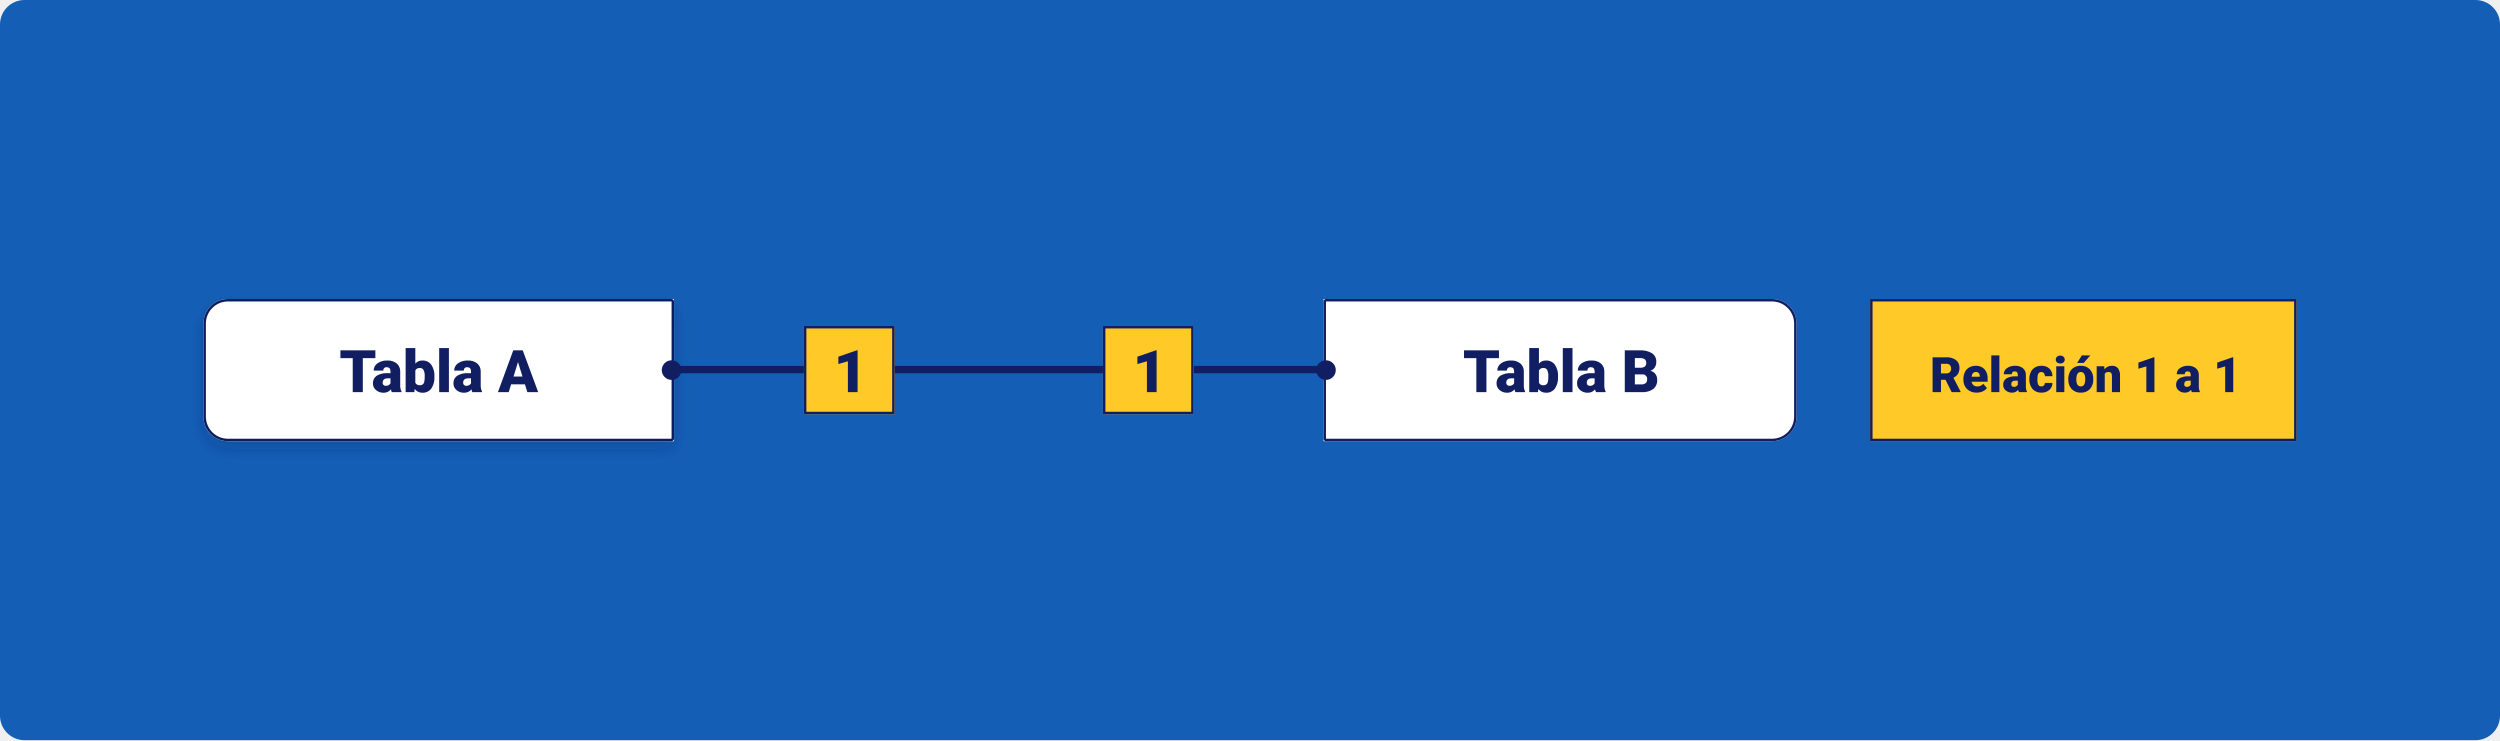
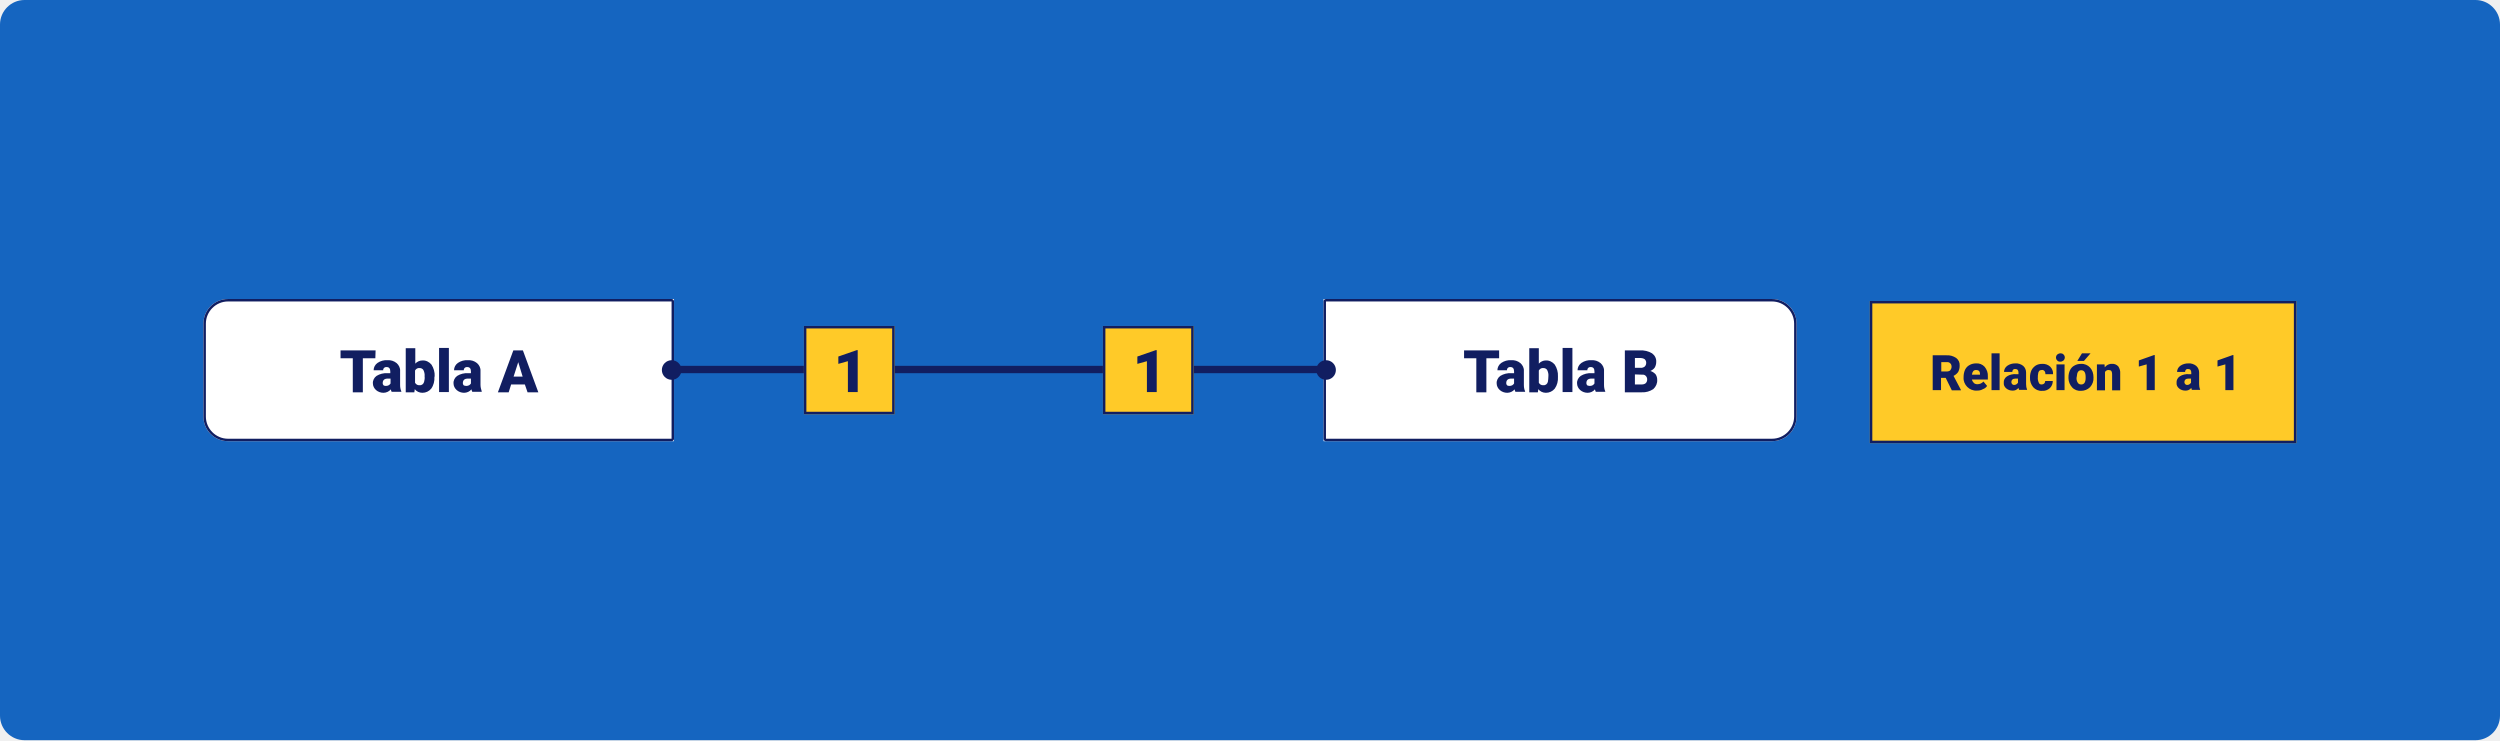
- <svg xmlns="http://www.w3.org/2000/svg" width="1020" height="302" viewBox="0 0 1020 302">
-   <defs>
-     <filter id="Rectángulo_4886" x="74" y="116" width="210" height="76" filterUnits="userSpaceOnUse">
-       <feOffset dy="3" input="SourceAlpha" />
-       <feGaussianBlur stdDeviation="3" result="blur" />
-       <feFlood flood-color="#05206a" flood-opacity="0.251" />
-       <feComposite operator="in" in2="blur" />
-       <feComposite in="SourceGraphic" />
-     </filter>
-   </defs>
-   <g id="Grupo_55172" data-name="Grupo 55172" transform="translate(-284 -3521)">
-     <g id="Grupo_55173" data-name="Grupo 55173">
-       <rect id="marek-piwnicki-LGgKrtjNsoI-unsplash" width="1020" height="302" rx="10" transform="translate(284 3521)" fill="#1565c0" style="mix-blend-mode: multiply;isolation: isolate" />
-       <g id="Grupo_20817" data-name="Grupo 20817" transform="translate(366.641 3642.561)">
-         <g transform="matrix(1, 0, 0, 1, -82.64, -121.56)" filter="url(#Rectángulo_4886)">
-           <g id="Rectángulo_4886-2" data-name="Rectángulo 4886" transform="translate(83 122)" fill="#fff" stroke="#111e61" stroke-width="1">
-             <path d="M10,0H192a0,0,0,0,1,0,0V58a0,0,0,0,1,0,0H10A10,10,0,0,1,0,48V10A10,10,0,0,1,10,0Z" stroke="none" />
-             <path d="M10,.5H191a.5.5,0,0,1,.5.5V57a.5.5,0,0,1-.5.5H10A9.5,9.5,0,0,1,.5,48V10A9.5,9.5,0,0,1,10,.5Z" fill="none" />
+ <svg xmlns="http://www.w3.org/2000/svg" version="1.1" id="Layer_1" x="0px" y="0px" viewBox="0 0 1020 302" style="enable-background:new 0 0 1020 302;" xml:space="preserve">
+   <style type="text/css">
+ 	.st0{fill:#1565C0;}
+ 	.st1{fill:#FFFFFF;}
+ 	.st2{fill:none;stroke:#111E61;}
+ 	.st3{fill:#FFCA28;}
+ 	.st4{fill:none;stroke:#111E61;stroke-width:3;}
+ 	.st5{fill:#111E61;}
+ </style>
+   <g id="Grupo_55172" transform="translate(-284 -3521)">
+     <g id="Grupo_55173">
+       <path id="marek-piwnicki-LGgKrtjNsoI-unsplash" class="st0" d="M294,3521h1000c5.5,0,10,4.5,10,10v282c0,5.5-4.5,10-10,10H294    c-5.5,0-10-4.5-10-10v-282C284,3525.5,288.5,3521,294,3521z" />
+       <g id="Grupo_20817" transform="translate(366.641 3642.561)">
+         <g transform="matrix(1, 0, 0, 1, -82.64, -121.56)">
+           <g id="Rectángulo_4886-2" transform="translate(83 122)">
+             <path class="st1" d="M10,0h182l0,0v58l0,0H10C4.5,58,0,53.5,0,48V10C0,4.5,4.5,0,10,0z" />
+             <path class="st2" d="M10,0.5h181c0.3,0,0.5,0.2,0.5,0.5v56c0,0.3-0.2,0.5-0.5,0.5H10c-5.2,0-9.5-4.3-9.5-9.5V10       C0.5,4.8,4.8,0.5,10,0.5z" />
          </g>
        </g>
-         <g id="Rectángulo_4887" data-name="Rectángulo 4887" transform="translate(457.36 0.439)" fill="#fff" stroke="#111e61" stroke-width="1">
-           <path d="M0,0H183a10,10,0,0,1,10,10V48a10,10,0,0,1-10,10H0a0,0,0,0,1,0,0V0A0,0,0,0,1,0,0Z" stroke="none" />
-           <path d="M1,.5H183a9.5,9.5,0,0,1,9.5,9.5V48a9.5,9.5,0,0,1-9.5,9.5H1A.5.5,0,0,1,.5,57V1A.5.5,0,0,1,1,.5Z" fill="none" />
+         <g id="Rectángulo_4887" transform="translate(457.36 0.439)">
+           <path class="st1" d="M0,0h183c5.5,0,10,4.5,10,10v38c0,5.5-4.5,10-10,10H0l0,0V0L0,0z" />
+           <path class="st2" d="M1,0.5h182c5.2,0,9.5,4.3,9.5,9.5v38c0,5.2-4.3,9.5-9.5,9.5H1c-0.3,0-0.5-0.2-0.5-0.5V1      C0.5,0.7,0.7,0.5,1,0.5z" />
        </g>
-         <g id="Rectángulo_4891" data-name="Rectángulo 4891" transform="translate(680.36 0.439)" fill="#ffca28" stroke="#111e61" stroke-width="1">
-           <rect width="174" height="58" stroke="none" />
-           <rect x="0.5" y="0.5" width="173" height="57" fill="none" />
+         <g id="Rectángulo_4891" transform="translate(680.36 0.439)">
+           <rect x="-0.1" y="0.8" class="st3" width="174" height="58" />
+           <rect x="0.4" y="1.3" class="st2" width="173" height="57" />
        </g>
-         <path id="Trazado_2616" data-name="Trazado 2616" d="M6071,2853h265.079" transform="translate(-5878.49 -2823.771)" fill="none" stroke="#111e61" stroke-width="3" />
-         <g id="Rectángulo_4888" data-name="Rectángulo 4888" transform="translate(245.36 11.439)" fill="#ffca28" stroke="#111e61" stroke-width="1">
-           <rect width="37" height="36" stroke="none" />
-           <rect x="0.5" y="0.5" width="36" height="35" fill="none" />
+         <path id="Trazado_2616" class="st4" d="M192.5,29.2h265.1" />
+         <g id="Rectángulo_4888" transform="translate(245.36 11.439)">
+           <rect x="0" y="0" class="st3" width="37" height="36" />
+           <rect x="0.5" y="0.5" class="st2" width="36" height="35" />
        </g>
-         <g id="Rectángulo_4889" data-name="Rectángulo 4889" transform="translate(367.36 11.439)" fill="#ffca28" stroke="#111e61" stroke-width="1">
-           <rect width="37" height="36" stroke="none" />
-           <rect x="0.5" y="0.5" width="36" height="35" fill="none" />
+         <g id="Rectángulo_4889" transform="translate(367.36 11.439)">
+           <rect x="0" y="0" class="st3" width="37" height="36" />
+           <rect x="0.5" y="0.5" class="st2" width="36" height="35" />
        </g>
-         <circle id="Elipse_1208" data-name="Elipse 1208" cx="4" cy="4" r="4" transform="translate(187.36 25.439)" fill="#111e61" />
-         <circle id="Elipse_1209" data-name="Elipse 1209" cx="4" cy="4" r="4" transform="translate(454.36 25.439)" fill="#111e61" />
-         <path id="Trazado_101098" data-name="Trazado 101098" d="M-4.1,0H-8.062V-12.609l-3.891,1.137v-3l7.488-2.59H-4.1Z" transform="translate(271.36 38.439)" fill="#111e61" />
-         <path id="Trazado_101097" data-name="Trazado 101097" d="M-25.852-13.887h-5.121V0h-4.113V-13.887h-5.027v-3.176h14.262ZM-19.125,0A4.459,4.459,0,0,1-19.5-1.137,3.672,3.672,0,0,1-22.547.234,4.5,4.5,0,0,1-25.594-.85a3.45,3.45,0,0,1-1.254-2.725,3.546,3.546,0,0,1,1.523-3.117,7.761,7.761,0,0,1,4.43-1.055h1.219v-.671q0-1.755-1.512-1.755a1.236,1.236,0,0,0-1.406,1.39h-3.949a3.54,3.54,0,0,1,1.564-2.985,6.575,6.575,0,0,1,3.99-1.147,5.764,5.764,0,0,1,3.832,1.184,4.115,4.115,0,0,1,1.441,3.246v5.613A5.748,5.748,0,0,0-15.176-.2V0ZM-21.6-2.578a2.2,2.2,0,0,0,1.225-.316,1.983,1.983,0,0,0,.7-.715V-5.637h-1.148q-2.062,0-2.062,1.852a1.131,1.131,0,0,0,.363.873A1.315,1.315,0,0,0-21.6-2.578Zm19.84-3.656A7.728,7.728,0,0,1-3.047-1.441,4.318,4.318,0,0,1-6.68.234,3.747,3.747,0,0,1-9.8-1.3L-9.961,0H-13.5V-18h3.949v6.34A3.615,3.615,0,0,1-6.7-12.914a4.319,4.319,0,0,1,3.656,1.7A7.768,7.768,0,0,1-1.758-6.434Zm-3.961-.252a5.155,5.155,0,0,0-.486-2.6A1.639,1.639,0,0,0-7.7-9.867,1.891,1.891,0,0,0-9.551-8.849v5.031A1.9,1.9,0,0,0-7.676-2.812,1.677,1.677,0,0,0-5.906-4.17,9.745,9.745,0,0,0-5.719-6.486ZM4.148,0H.188V-18H4.148Zm9.574,0a4.459,4.459,0,0,1-.375-1.137A3.672,3.672,0,0,1,10.3.234,4.5,4.5,0,0,1,7.254-.85,3.45,3.45,0,0,1,6-3.574,3.546,3.546,0,0,1,7.523-6.691a7.761,7.761,0,0,1,4.43-1.055h1.219v-.671q0-1.755-1.512-1.755a1.236,1.236,0,0,0-1.406,1.39H6.3a3.54,3.54,0,0,1,1.564-2.985,6.575,6.575,0,0,1,3.99-1.147,5.764,5.764,0,0,1,3.832,1.184,4.115,4.115,0,0,1,1.441,3.246v5.613A5.748,5.748,0,0,0,17.672-.2V0ZM11.25-2.578a2.2,2.2,0,0,0,1.225-.316,1.983,1.983,0,0,0,.7-.715V-5.637H12.023q-2.062,0-2.062,1.852a1.131,1.131,0,0,0,.363.873A1.315,1.315,0,0,0,11.25-2.578Zm23.918-.609H29.531L28.547,0H24.152L30.41-17.062h3.867L40.582,0H36.164ZM30.516-6.363h3.668l-1.84-5.918Z" transform="translate(96.36 38.439)" fill="#111e61" />
-         <path id="Trazado_101100" data-name="Trazado 101100" d="M-25.418-13.887h-5.121V0h-4.113V-13.887H-39.68v-3.176h14.262ZM-18.691,0a4.459,4.459,0,0,1-.375-1.137A3.672,3.672,0,0,1-22.113.234,4.5,4.5,0,0,1-25.16-.85a3.45,3.45,0,0,1-1.254-2.725,3.546,3.546,0,0,1,1.523-3.117,7.761,7.761,0,0,1,4.43-1.055h1.219v-.671q0-1.755-1.512-1.755a1.236,1.236,0,0,0-1.406,1.39h-3.949a3.54,3.54,0,0,1,1.564-2.985,6.575,6.575,0,0,1,3.99-1.147,5.764,5.764,0,0,1,3.832,1.184,4.115,4.115,0,0,1,1.441,3.246v5.613A5.748,5.748,0,0,0-14.742-.2V0Zm-2.473-2.578a2.2,2.2,0,0,0,1.225-.316,1.983,1.983,0,0,0,.7-.715V-5.637h-1.148q-2.062,0-2.062,1.852a1.131,1.131,0,0,0,.363.873A1.315,1.315,0,0,0-21.164-2.578Zm19.84-3.656A7.728,7.728,0,0,1-2.613-1.441,4.318,4.318,0,0,1-6.246.234,3.747,3.747,0,0,1-9.363-1.3L-9.527,0h-3.539V-18h3.949v6.34A3.615,3.615,0,0,1-6.27-12.914a4.319,4.319,0,0,1,3.656,1.7A7.768,7.768,0,0,1-1.324-6.434Zm-3.961-.252a5.155,5.155,0,0,0-.486-2.6,1.639,1.639,0,0,0-1.494-.778A1.891,1.891,0,0,0-9.117-8.849v5.031A1.9,1.9,0,0,0-7.242-2.812,1.677,1.677,0,0,0-5.473-4.17,9.745,9.745,0,0,0-5.285-6.486ZM4.582,0H.621V-18H4.582Zm9.574,0a4.459,4.459,0,0,1-.375-1.137A3.672,3.672,0,0,1,10.734.234,4.5,4.5,0,0,1,7.688-.85,3.45,3.45,0,0,1,6.434-3.574,3.546,3.546,0,0,1,7.957-6.691a7.761,7.761,0,0,1,4.43-1.055h1.219v-.671q0-1.755-1.512-1.755a1.236,1.236,0,0,0-1.406,1.39H6.738A3.54,3.54,0,0,1,8.3-11.767a6.575,6.575,0,0,1,3.99-1.147,5.764,5.764,0,0,1,3.832,1.184,4.115,4.115,0,0,1,1.441,3.246v5.613A5.748,5.748,0,0,0,18.105-.2V0ZM11.684-2.578a2.2,2.2,0,0,0,1.225-.316,1.983,1.983,0,0,0,.7-.715V-5.637H12.457q-2.062,0-2.062,1.852a1.131,1.131,0,0,0,.363.873A1.315,1.315,0,0,0,11.684-2.578ZM25.91,0V-17.062h6.129a8.679,8.679,0,0,1,5.01,1.207,4.016,4.016,0,0,1,1.717,3.5,4.06,4.06,0,0,1-.609,2.262,3.551,3.551,0,0,1-1.793,1.383,3.6,3.6,0,0,1,2.051,1.313,3.816,3.816,0,0,1,.715,2.344,4.518,4.518,0,0,1-1.588,3.768A7.556,7.556,0,0,1,32.836,0Zm4.113-7.254v4.09h2.7a2.564,2.564,0,0,0,1.711-.51,1.784,1.784,0,0,0,.6-1.436,1.891,1.891,0,0,0-2.121-2.145Zm0-2.7h2.145a3.047,3.047,0,0,0,1.922-.494,1.752,1.752,0,0,0,.574-1.422,1.839,1.839,0,0,0-.621-1.557,3.324,3.324,0,0,0-2-.476H30.023Z" transform="translate(554.359 38.439)" fill="#111e61" />
-         <path id="Trazado_101101" data-name="Trazado 101101" d="M-57.227-5.029h-1.855V0H-62.51V-14.219h5.6A6.246,6.246,0,0,1-52.959-13.1a3.8,3.8,0,0,1,1.426,3.17,4.616,4.616,0,0,1-.6,2.458,4.263,4.263,0,0,1-1.88,1.58l2.969,5.741V0h-3.672Zm-1.855-2.637h2.168a1.946,1.946,0,0,0,1.47-.514,1.987,1.987,0,0,0,.493-1.434,2.01,2.01,0,0,0-.5-1.444,1.928,1.928,0,0,0-1.465-.524h-2.168ZM-44.5.2a5.432,5.432,0,0,1-3.936-1.45,5.008,5.008,0,0,1-1.5-3.774V-5.3a6.489,6.489,0,0,1,.6-2.861,4.395,4.395,0,0,1,1.753-1.919,5.292,5.292,0,0,1,2.734-.679A4.574,4.574,0,0,1-41.338-9.38a5.43,5.43,0,0,1,1.289,3.853v1.279h-6.543a2.372,2.372,0,0,0,.771,1.4,2.3,2.3,0,0,0,1.543.508,2.958,2.958,0,0,0,2.441-1.094l1.5,1.777A4.2,4.2,0,0,1-42.075-.308,5.891,5.891,0,0,1-44.5.2Zm-.371-8.418q-1.445,0-1.719,1.914h3.32v-.254a1.63,1.63,0,0,0-.4-1.226A1.593,1.593,0,0,0-44.873-8.223ZM-35.254,0h-3.3V-15h3.3Zm7.979,0a3.716,3.716,0,0,1-.312-.947A3.06,3.06,0,0,1-30.127.2a3.749,3.749,0,0,1-2.539-.9,2.875,2.875,0,0,1-1.045-2.271,2.955,2.955,0,0,1,1.27-2.6,6.468,6.468,0,0,1,3.691-.879h1.016v-.559q0-1.462-1.26-1.462a1.03,1.03,0,0,0-1.172,1.158h-3.291a2.95,2.95,0,0,1,1.3-2.487,5.479,5.479,0,0,1,3.325-.956,4.8,4.8,0,0,1,3.193.986,3.429,3.429,0,0,1,1.2,2.705v4.678a4.79,4.79,0,0,0,.449,2.227V0Zm-2.061-2.148a1.836,1.836,0,0,0,1.021-.264,1.653,1.653,0,0,0,.581-.6V-4.7h-.957q-1.719,0-1.719,1.543a.942.942,0,0,0,.3.728A1.1,1.1,0,0,0-29.336-2.148Zm11.191-.2A1.464,1.464,0,0,0-17.07-2.72,1.379,1.379,0,0,0-16.7-3.77h3.086A3.653,3.653,0,0,1-14.858-.918,4.631,4.631,0,0,1-18.066.2,4.689,4.689,0,0,1-21.7-1.25a5.7,5.7,0,0,1-1.328-4v-.137a6.436,6.436,0,0,1,.591-2.827,4.3,4.3,0,0,1,1.7-1.885,5.081,5.081,0,0,1,2.637-.659,4.573,4.573,0,0,1,3.271,1.143,4.053,4.053,0,0,1,1.211,3.1H-16.7a1.807,1.807,0,0,0-.4-1.26,1.382,1.382,0,0,0-1.074-.439q-1.279,0-1.494,1.631a11.508,11.508,0,0,0-.068,1.426,4.52,4.52,0,0,0,.381,2.207A1.319,1.319,0,0,0-18.145-2.344ZM-8.75,0h-3.3V-10.566h3.3Zm-3.5-13.3a1.482,1.482,0,0,1,.508-1.159,1.909,1.909,0,0,1,1.318-.452A1.909,1.909,0,0,1-9.1-14.46,1.482,1.482,0,0,1-8.594-13.3,1.482,1.482,0,0,1-9.1-12.141a1.909,1.909,0,0,1-1.318.452,1.909,1.909,0,0,1-1.318-.452A1.482,1.482,0,0,1-12.246-13.3Zm5.107,7.92A6.236,6.236,0,0,1-6.523-8.2a4.4,4.4,0,0,1,1.768-1.9,5.323,5.323,0,0,1,2.705-.664,4.858,4.858,0,0,1,3.74,1.47,5.64,5.64,0,0,1,1.367,4v.117A5.472,5.472,0,0,1,1.685-1.255,4.871,4.871,0,0,1-2.031.2,4.927,4.927,0,0,1-5.654-1.157,5.29,5.29,0,0,1-7.129-4.824Zm3.291.205a3.932,3.932,0,0,0,.459,2.148,1.529,1.529,0,0,0,1.357.684q1.758,0,1.8-2.705v-.332q0-2.842-1.816-2.842-1.65,0-1.787,2.451ZM-1.6-15H1.875L-.84-11.934l-2.686,0Zm9.131,4.434.107,1.24a3.583,3.583,0,0,1,3.018-1.436,3.015,3.015,0,0,1,2.466.986,4.7,4.7,0,0,1,.845,2.969V0h-3.3V-6.67a1.783,1.783,0,0,0-.322-1.177A1.491,1.491,0,0,0,9.17-8.223a1.569,1.569,0,0,0-1.436.762V0H4.443V-10.566ZM28.008,0h-3.3V-10.508l-3.242.947v-2.5l6.24-2.158h.3ZM43.281,0a3.716,3.716,0,0,1-.312-.947A3.06,3.06,0,0,1,40.43.2a3.749,3.749,0,0,1-2.539-.9,2.875,2.875,0,0,1-1.045-2.271,2.955,2.955,0,0,1,1.27-2.6,6.468,6.468,0,0,1,3.691-.879h1.016v-.559q0-1.462-1.26-1.462a1.03,1.03,0,0,0-1.172,1.158H37.1a2.95,2.95,0,0,1,1.3-2.487,5.479,5.479,0,0,1,3.325-.956,4.8,4.8,0,0,1,3.193.986,3.429,3.429,0,0,1,1.2,2.705v4.678a4.79,4.79,0,0,0,.449,2.227V0ZM41.221-2.148a1.836,1.836,0,0,0,1.021-.264,1.653,1.653,0,0,0,.581-.6V-4.7h-.957q-1.719,0-1.719,1.543a.942.942,0,0,0,.3.728A1.1,1.1,0,0,0,41.221-2.148ZM60.166,0h-3.3V-10.508l-3.242.947v-2.5l6.24-2.158h.3Z" transform="translate(768.359 38.439)" fill="#111e61" />
-         <path id="Trazado_101099" data-name="Trazado 101099" d="M-4.1,0H-8.062V-12.609l-3.891,1.137v-3l7.488-2.59H-4.1Z" transform="translate(393.36 38.439)" fill="#111e61" />
+         <circle id="Elipse_1208" class="st5" cx="191.4" cy="29.4" r="4" />
+         <circle id="Elipse_1209" class="st5" cx="458.4" cy="29.4" r="4" />
+         <path id="Trazado_101098" class="st5" d="M267.3,38.4h-4V25.8l-3.9,1.1v-3l7.5-2.6h0.4V38.4z" />
+         <path id="Trazado_101097" class="st5" d="M70.5,24.6h-5.1v13.9h-4.1V24.6h-5v-3.2h14.3L70.5,24.6z M77.2,38.4     c-0.2-0.4-0.3-0.7-0.4-1.1c-0.7,0.9-1.9,1.4-3,1.4c-1.1,0-2.2-0.4-3-1.1c-0.8-0.7-1.3-1.7-1.3-2.7c-0.1-1.2,0.5-2.4,1.5-3.1     c1.3-0.8,2.9-1.2,4.4-1.1h1.2V30c0-1.2-0.5-1.8-1.5-1.8c-0.7-0.1-1.3,0.4-1.4,1c0,0.1,0,0.2,0,0.3h-3.9c0-1.2,0.6-2.3,1.6-3     c1.2-0.8,2.6-1.2,4-1.1c1.4-0.1,2.7,0.3,3.8,1.2c0.9,0.8,1.5,2,1.4,3.2v5.6c0,0.9,0.1,1.8,0.5,2.7v0.2H77.2z M74.8,35.9     c0.4,0,0.9-0.1,1.2-0.3c0.3-0.2,0.5-0.4,0.7-0.7v-2h-1.1c-1.4,0-2.1,0.6-2.1,1.9c0,0.3,0.1,0.6,0.4,0.9     C74.1,35.8,74.4,35.9,74.8,35.9z M94.6,32.2c0.1,1.7-0.3,3.4-1.3,4.8c-0.9,1.1-2.2,1.7-3.6,1.7c-1.2,0-2.4-0.5-3.1-1.5l-0.2,1.3     h-3.5v-18h3.9v6.3c0.7-0.8,1.8-1.3,2.9-1.3c1.4-0.1,2.8,0.6,3.7,1.7c0.9,1.4,1.4,3.1,1.3,4.8L94.6,32.2z M90.6,32     c0.1-0.9-0.1-1.8-0.5-2.6c-0.3-0.5-0.9-0.8-1.5-0.8c-0.8-0.1-1.5,0.3-1.9,1v5c0.4,0.7,1.1,1.1,1.9,1c0.8,0.1,1.6-0.5,1.8-1.4     C90.6,33.5,90.7,32.7,90.6,32L90.6,32z M100.5,38.4h-4v-18h4V38.4z M110.1,38.4c-0.2-0.4-0.3-0.7-0.4-1.1c-0.7,0.9-1.9,1.4-3,1.4     c-1.1,0-2.2-0.4-3-1.1c-0.8-0.7-1.3-1.7-1.3-2.7c-0.1-1.2,0.5-2.4,1.5-3.1c1.3-0.8,2.9-1.2,4.4-1.1h1.2V30c0-1.2-0.5-1.8-1.5-1.8     c-0.7-0.1-1.3,0.4-1.4,1c0,0.1,0,0.2,0,0.3h-4c0-1.2,0.6-2.3,1.6-3c1.2-0.8,2.6-1.2,4-1.1c1.4-0.1,2.7,0.3,3.8,1.2     c0.9,0.8,1.5,2,1.4,3.2v5.6c0,0.9,0.2,1.8,0.5,2.7v0.2H110.1z M107.6,35.9c0.4,0,0.9-0.1,1.2-0.3c0.3-0.2,0.5-0.4,0.7-0.7v-2     h-1.2c-1.4,0-2.1,0.6-2.1,1.9c0,0.3,0.1,0.6,0.4,0.9C106.9,35.8,107.3,35.9,107.6,35.9z M131.5,35.3h-5.6l-1,3.2h-4.4l6.3-17.1     h3.9l6.3,17.1h-4.4L131.5,35.3z M126.9,32.1h3.7l-1.8-5.9L126.9,32.1z" />
+         <path id="Trazado_101100" class="st5" d="M528.9,24.6h-5.1v13.9h-4.1V24.6h-5v-3.2h14.3V24.6z M535.7,38.4     c-0.2-0.4-0.3-0.7-0.4-1.1c-0.7,0.9-1.9,1.4-3,1.4c-1.1,0-2.2-0.4-3-1.1c-0.8-0.7-1.3-1.7-1.3-2.7c-0.1-1.2,0.5-2.4,1.5-3.1     c1.3-0.8,2.9-1.2,4.4-1.1h1.2V30c0-1.2-0.5-1.8-1.5-1.8c-0.7-0.1-1.3,0.4-1.4,1c0,0.1,0,0.2,0,0.3h-3.9c0-1.2,0.6-2.3,1.6-3     c1.2-0.8,2.6-1.2,4-1.1c1.4-0.1,2.7,0.3,3.8,1.2c0.9,0.8,1.5,2,1.4,3.2v5.6c0,0.9,0.1,1.8,0.5,2.7v0.2H535.7z M533.2,35.9     c0.4,0,0.9-0.1,1.2-0.3c0.3-0.2,0.5-0.4,0.7-0.7v-2H534c-1.4,0-2.1,0.6-2.1,1.9c0,0.3,0.1,0.6,0.4,0.9     C532.5,35.8,532.9,35.9,533.2,35.9z M553,32.2c0.1,1.7-0.3,3.4-1.3,4.8c-0.9,1.1-2.2,1.7-3.6,1.7c-1.2,0-2.4-0.5-3.1-1.5     l-0.2,1.3h-3.5v-18h3.9v6.3c0.7-0.8,1.8-1.3,2.8-1.3c1.4-0.1,2.8,0.6,3.7,1.7c0.9,1.4,1.4,3.1,1.3,4.8V32.2z M549.1,32     c0.1-0.9-0.1-1.8-0.5-2.6c-0.3-0.5-0.9-0.8-1.5-0.8c-0.8-0.1-1.5,0.3-1.9,1v5c0.4,0.7,1.1,1.1,1.9,1c0.8,0.1,1.6-0.5,1.8-1.4     C549,33.5,549.1,32.7,549.1,32z M558.9,38.4h-4v-18h4V38.4z M568.5,38.4c-0.2-0.4-0.3-0.7-0.4-1.1c-0.7,0.9-1.9,1.4-3,1.4     c-1.1,0-2.2-0.4-3-1.1c-0.8-0.7-1.3-1.7-1.3-2.7c-0.1-1.2,0.5-2.4,1.5-3.1c1.3-0.8,2.9-1.2,4.4-1.1h1.2V30c0-1.2-0.5-1.8-1.5-1.8     c-0.7-0.1-1.3,0.4-1.4,1c0,0.1,0,0.2,0,0.3h-4c0-1.2,0.6-2.3,1.6-3c1.2-0.8,2.6-1.2,4-1.1c1.4-0.1,2.7,0.3,3.8,1.2     c0.9,0.8,1.5,2,1.4,3.2v5.6c0,0.9,0.1,1.8,0.5,2.7v0.2H568.5z M566,35.9c0.4,0,0.9-0.1,1.2-0.3c0.3-0.2,0.5-0.4,0.7-0.7v-2h-1.2     c-1.4,0-2.1,0.6-2.1,1.9c0,0.3,0.1,0.6,0.4,0.9C565.4,35.8,565.7,35.9,566,35.9z M580.3,38.4V21.4h6.1c1.8-0.1,3.5,0.3,5,1.2     c1.1,0.8,1.8,2.1,1.7,3.5c0,0.8-0.2,1.6-0.6,2.3c-0.4,0.6-1.1,1.1-1.8,1.4c0.8,0.2,1.5,0.7,2.1,1.3c0.5,0.7,0.7,1.5,0.7,2.3     c0.1,1.4-0.5,2.8-1.6,3.8c-1.4,0.9-3,1.4-4.7,1.3H580.3z M584.4,31.2v4.1h2.7c0.6,0,1.2-0.1,1.7-0.5c0.4-0.4,0.6-0.9,0.6-1.4     c0.1-1-0.6-2-1.6-2.1c-0.2,0-0.3,0-0.5,0L584.4,31.2z M584.4,28.5h2.1c0.7,0.1,1.4-0.1,1.9-0.5c0.4-0.4,0.6-0.9,0.6-1.4     c0.1-0.6-0.2-1.2-0.6-1.6c-0.6-0.4-1.3-0.5-2-0.5h-2V28.5z" />
+         <path id="Trazado_101101" class="st5" d="M711.2,32.6h-1.9v5h-3.4V23.4h5.6c1.4-0.1,2.8,0.3,4,1.1c1,0.8,1.5,1.9,1.4,3.2     c0,0.9-0.2,1.7-0.6,2.5c-0.5,0.7-1.1,1.2-1.9,1.6l3,5.7v0.2h-3.7L711.2,32.6z M709.4,30h2.2c0.5,0,1.1-0.1,1.5-0.5     c0.3-0.4,0.5-0.9,0.5-1.4c0-0.5-0.1-1-0.5-1.4c-0.4-0.4-0.9-0.6-1.5-0.5h-2.2L709.4,30z M723.9,37.8c-1.5,0.1-2.9-0.5-3.9-1.5     c-1-1-1.6-2.4-1.5-3.8v-0.3c0-1,0.2-2,0.6-2.9c0.4-0.8,1-1.5,1.8-1.9c0.8-0.5,1.8-0.7,2.7-0.7c1.3-0.1,2.6,0.4,3.5,1.4     c0.9,1.1,1.4,2.5,1.3,3.9v1.3h-6.5c0.1,0.5,0.4,1,0.8,1.4c0.4,0.4,1,0.5,1.5,0.5c0.9,0,1.8-0.4,2.4-1.1l1.5,1.8     c-0.4,0.6-1,1.1-1.7,1.3C725.6,37.7,724.8,37.8,723.9,37.8z M723.6,29.4c-1,0-1.5,0.6-1.7,1.9h3.3v-0.3c0-0.4-0.1-0.9-0.4-1.2     C724.5,29.5,724,29.4,723.6,29.4L723.6,29.4z M733.2,37.6h-3.3v-15h3.3V37.6z M741.2,37.6c-0.1-0.3-0.3-0.6-0.3-0.9     c-0.6,0.8-1.6,1.2-2.5,1.1c-0.9,0-1.8-0.3-2.5-0.9c-0.7-0.6-1.1-1.4-1-2.3c-0.1-1,0.4-2,1.3-2.6c1.1-0.7,2.4-1,3.7-0.9h1v-0.6     c0-1-0.4-1.5-1.3-1.5c-0.6-0.1-1.1,0.3-1.2,0.9c0,0.1,0,0.2,0,0.3H735c0-1,0.5-1.9,1.3-2.5c1-0.7,2.1-1,3.3-1     c1.1-0.1,2.3,0.3,3.2,1c0.8,0.7,1.2,1.7,1.2,2.7v4.7c0,0.8,0.1,1.5,0.4,2.2v0.2H741.2z M739.1,35.5c0.4,0,0.7-0.1,1-0.3     c0.2-0.1,0.4-0.4,0.6-0.6v-1.7h-1c-1.1,0-1.7,0.5-1.7,1.5c0,0.3,0.1,0.5,0.3,0.7C738.5,35.4,738.8,35.5,739.1,35.5z M750.3,35.3     c0.4,0,0.8-0.1,1.1-0.4c0.3-0.3,0.4-0.7,0.4-1h3.1c0,1.1-0.4,2.1-1.2,2.9c-0.9,0.8-2,1.2-3.2,1.1c-1.4,0.1-2.7-0.5-3.6-1.5     c-0.9-1.1-1.4-2.5-1.3-4v-0.1c0-1,0.2-1.9,0.6-2.8c0.4-0.8,1-1.4,1.7-1.9c0.8-0.5,1.7-0.7,2.6-0.7c1.2-0.1,2.4,0.3,3.3,1.1     c0.8,0.8,1.3,1.9,1.2,3.1h-3.1c0-0.5-0.1-0.9-0.4-1.3c-0.3-0.3-0.7-0.5-1.1-0.4c-0.9,0-1.4,0.5-1.5,1.6c-0.1,0.5-0.1,0.9-0.1,1.4     c-0.1,0.8,0.1,1.5,0.4,2.2C749.4,35.1,749.8,35.3,750.3,35.3L750.3,35.3z M759.7,37.6h-3.3V27.1h3.3V37.6z M756.2,24.3     c0-0.4,0.2-0.9,0.5-1.2c0.4-0.3,0.8-0.5,1.3-0.5c0.5,0,1,0.1,1.3,0.5c0.3,0.3,0.5,0.7,0.5,1.2c0,0.4-0.2,0.9-0.5,1.2     c-0.4,0.3-0.8,0.5-1.3,0.5c-0.5,0-1-0.1-1.3-0.5C756.4,25.2,756.2,24.8,756.2,24.3L756.2,24.3z M761.3,32.3c0-1,0.2-1.9,0.6-2.8     c0.4-0.8,1-1.5,1.8-1.9c0.8-0.5,1.8-0.7,2.7-0.7c1.4-0.1,2.8,0.5,3.7,1.5c1,1.1,1.4,2.5,1.4,4v0.1c0.1,1.4-0.4,2.8-1.4,3.9     c-1,1-2.3,1.5-3.7,1.5c-1.3,0.1-2.7-0.4-3.6-1.4c-0.9-1-1.5-2.3-1.5-3.7L761.3,32.3z M764.6,32.5c-0.1,0.7,0.1,1.5,0.5,2.1     c0.3,0.5,0.8,0.7,1.4,0.7c1.2,0,1.8-0.9,1.8-2.7v-0.3c0-1.9-0.6-2.8-1.8-2.8c-1.1,0-1.7,0.8-1.8,2.5L764.6,32.5z M766.8,22.6h3.5     l-2.7,3.1h-2.7L766.8,22.6z M776,27.1l0.1,1.2c0.7-0.9,1.8-1.5,3-1.4c0.9-0.1,1.8,0.3,2.5,1c0.6,0.9,0.9,1.9,0.8,3v6.8h-3.3V31     c0-0.4-0.1-0.8-0.3-1.2c-0.3-0.3-0.7-0.4-1.2-0.4c-0.6,0-1.1,0.3-1.4,0.8v7.5h-3.3V27.1H776z M796.5,37.6h-3.3V27.1l-3.2,0.9     v-2.5l6.2-2.2h0.3L796.5,37.6z M811.7,37.6c-0.1-0.3-0.3-0.6-0.3-0.9c-0.6,0.8-1.6,1.2-2.5,1.1c-0.9,0-1.8-0.3-2.5-0.9     c-0.7-0.6-1.1-1.4-1-2.3c-0.1-1,0.4-2,1.3-2.6c1.1-0.7,2.4-1,3.7-0.9h1v-0.6c0-1-0.4-1.5-1.3-1.5c-0.6-0.1-1.1,0.3-1.2,0.9     c0,0.1,0,0.2,0,0.3h-3.3c0-1,0.5-1.9,1.3-2.5c1-0.7,2.1-1,3.3-1c1.1-0.1,2.3,0.3,3.2,1c0.8,0.7,1.2,1.7,1.2,2.7v4.7     c0,0.8,0.1,1.5,0.4,2.2v0.2H811.7z M809.7,35.5c0.4,0,0.7-0.1,1-0.3c0.2-0.1,0.4-0.4,0.6-0.6v-1.7h-1c-1.1,0-1.7,0.5-1.7,1.5     c0,0.3,0.1,0.5,0.3,0.7C809.1,35.4,809.4,35.5,809.7,35.5z M828.6,37.6h-3.3V27.1l-3.2,0.9v-2.5l6.2-2.2h0.3L828.6,37.6z" />
+         <path id="Trazado_101099" class="st5" d="M389.3,38.4h-4V25.8l-3.9,1.1v-3l7.5-2.6h0.4V38.4z" />
      </g>
    </g>
  </g>
</svg>
